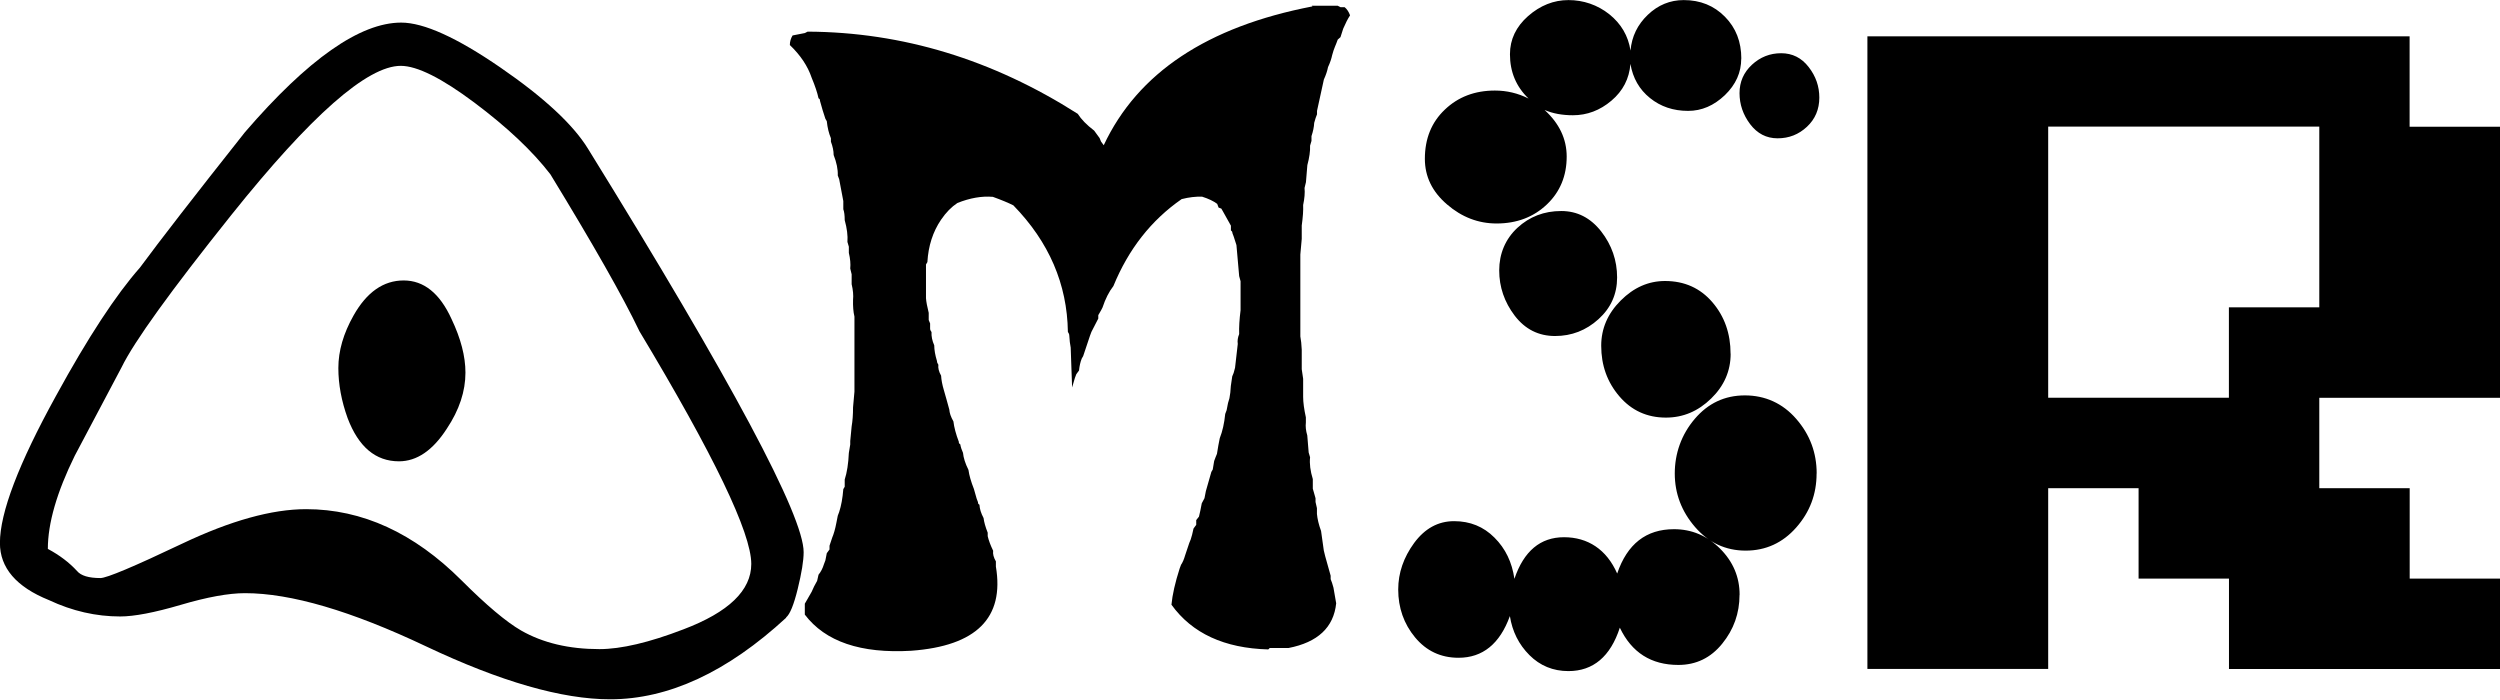
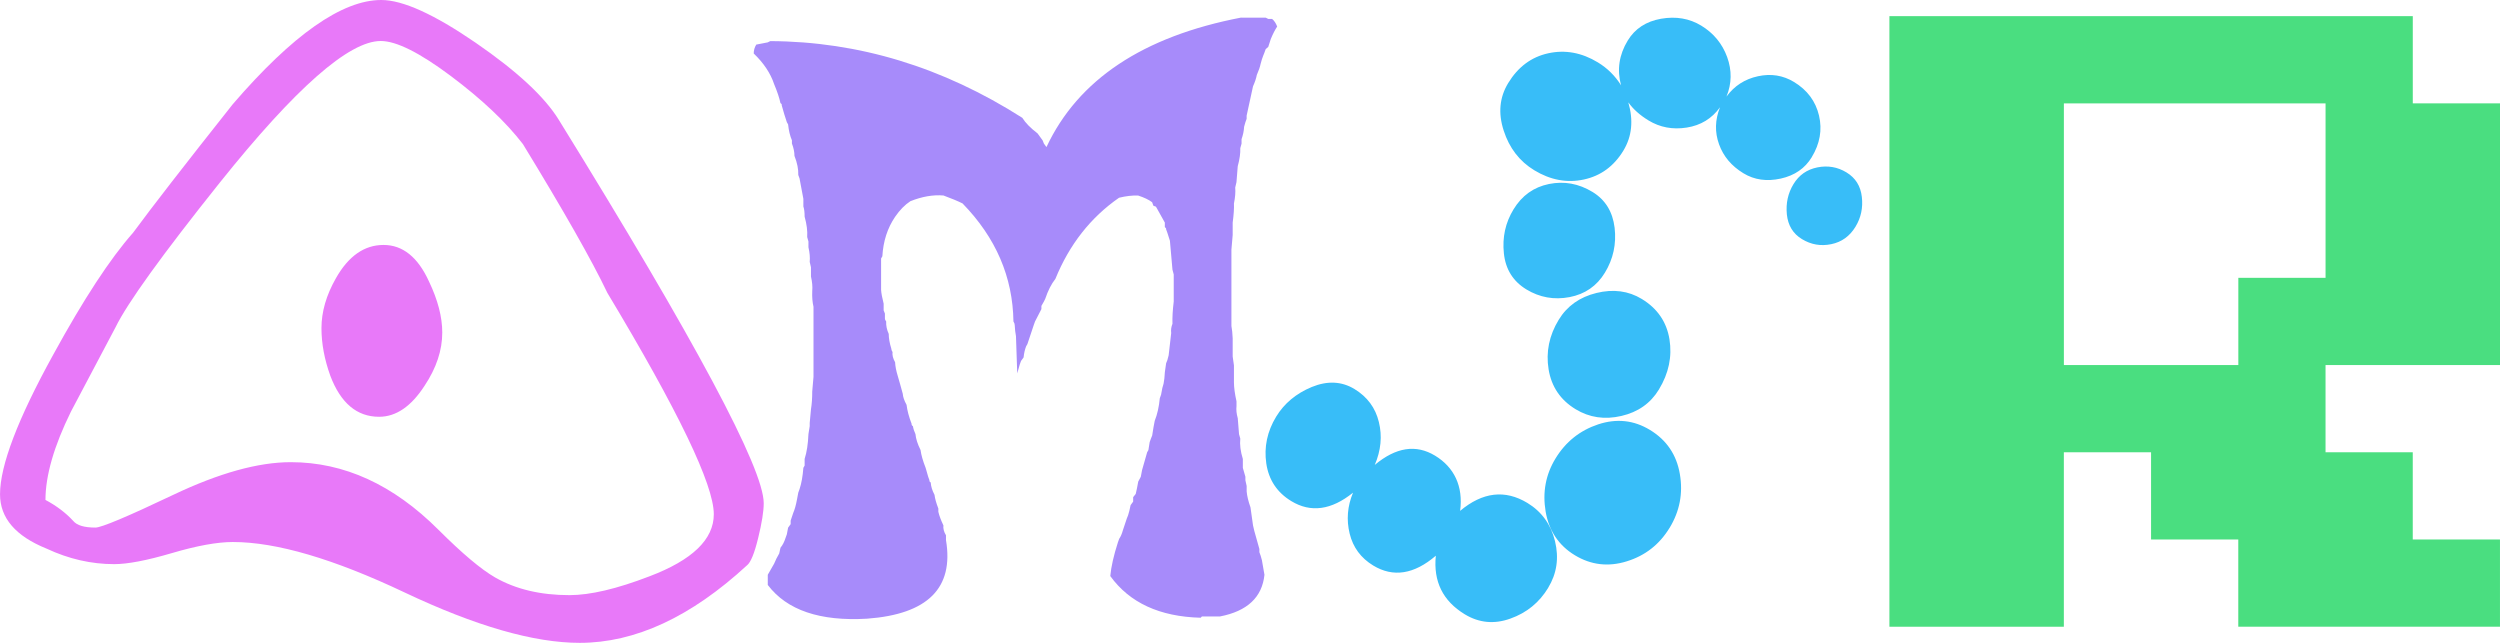
- <svg xmlns="http://www.w3.org/2000/svg" id="_레이어_2" data-name="레이어 2" viewBox="0 0 320.82 89.74">
+ <svg xmlns="http://www.w3.org/2000/svg" id="_레이어_2" data-name="레이어 2" viewBox="0 0 969.39 249.27">
  <defs>
    <style>
      .cls-1 {
+         fill: #4ade80;
+       }
+ 
+       .cls-1, .cls-2, .cls-3, .cls-4 {
        stroke-width: 0px;
+       }
+ 
+       .cls-2 {
+         fill: #38bdf8;
+       }
+ 
+       .cls-3 {
+         fill: #a78bfa;
+       }
+ 
+       .cls-4 {
+         fill: #e879f9;
      }
    </style>
  </defs>
  <g id="_레이어_1-2" data-name="레이어 1">
-     <g>
-       <path class="cls-1" d="M100.9,79.26c-7.58,6.99-15.12,10.48-22.6,10.48-6.19,0-14.07-2.27-23.66-6.81-9.58-4.54-17.31-6.81-23.2-6.81-2.1,0-4.85.5-8.24,1.5-3.4,1-5.99,1.49-7.78,1.49-3.09,0-6.14-.69-9.14-2.1-4.19-1.69-6.29-4.14-6.29-7.33,0-3.89,2.4-10.18,7.19-18.87,4.09-7.48,7.69-12.97,10.78-16.47,2.5-3.39,6.98-9.18,13.47-17.37,8.08-9.38,14.77-14.07,20.05-14.07,2.9,0,7.14,1.92,12.73,5.76,5.59,3.84,9.33,7.32,11.23,10.4,18.46,29.84,27.69,47.11,27.69,51.8,0,1.1-.26,2.67-.76,4.71s-1,3.27-1.5,3.67ZM82.02,42.43c-2.1-4.39-5.9-11.07-11.39-20.06-2.3-2.99-5.56-6.06-9.75-9.2-4.2-3.14-7.35-4.72-9.45-4.72-4.3,0-11.54,6.38-21.73,19.12-7.8,9.76-12.5,16.28-14.1,19.57-2,3.78-4.01,7.57-6.01,11.35-2.3,4.68-3.45,8.66-3.45,11.95,1.5.8,2.75,1.75,3.75,2.84.5.6,1.5.9,3,.9.8,0,4.3-1.47,10.5-4.42,6.19-2.94,11.49-4.42,15.89-4.42,7.2,0,13.85,3.05,19.94,9.13,3.2,3.2,5.75,5.34,7.65,6.44,2.8,1.6,6.15,2.39,10.05,2.39,2.79,0,6.4-.85,10.79-2.54,5.8-2.2,8.7-4.99,8.7-8.39,0-3.99-4.8-13.97-14.4-29.94ZM59.73,47.82c0,2.39-.79,4.79-2.39,7.19-1.8,2.79-3.85,4.19-6.14,4.19-3,0-5.19-1.85-6.59-5.54-.79-2.19-1.19-4.34-1.19-6.43,0-2.2.65-4.44,1.95-6.74,1.69-3,3.84-4.5,6.43-4.5s4.64,1.65,6.14,4.94c1.19,2.5,1.79,4.79,1.79,6.89Z" />
-       <path class="cls-1" d="M168.34.74h3.33l.35.18h.53c.29.23.53.58.7,1.05-.29.44-.58,1.01-.88,1.71l-.35,1.09-.35.31-.18.48-.18.44-.18.48-.18.61c-.09.44-.26.95-.53,1.53-.09.47-.26.99-.53,1.58l-.88,4.03v.44l-.18.48-.18.61c-.03.55-.15,1.12-.35,1.71v.61l-.18.61c.03.7-.09,1.53-.35,2.5l-.18,2.19-.18.74c.06.61,0,1.34-.18,2.19.03.67-.03,1.55-.18,2.63v1.71l-.18,2.01v10.51c.09.47.15,1.04.18,1.71v2.5l.18,1.23v2.32c0,.7.12,1.58.35,2.63v.66c-.06.5,0,1.05.18,1.66l.18,2.19.18.61c-.09.82.03,1.75.35,2.8v1.23l.35,1.23v.48l.18.79v.74c.06.64.23,1.37.53,2.19l.35,2.5.18.74.7,2.5v.44l.18.48.18.61.35,2.01c-.32,3.09-2.36,5.01-6.13,5.74h-.18.18-.35.18-.35.18-.35.18-.35.18-.35.18-.35.18-.35.18-.35.18-.35.18-.35.18-.35.18-.53l-.18.18.18-.18-.18.18c-5.63-.15-9.78-2.06-12.43-5.74.12-1.28.47-2.83,1.05-4.64l.18-.48c.2-.29.38-.7.53-1.23l.53-1.58.18-.44.18-.61.18-.79.35-.48v-.61l.35-.44.18-.79.18-.92.35-.66.18-.92.7-2.45.18-.31.18-1.09.18-.48.18-.44.18-1.09.18-.92c.35-.88.58-1.91.7-3.11l.18-.48.18-.92.18-.61c.09-.44.15-.96.18-1.58l.18-1.23.18-.44.18-.66.35-3.06c-.06-.41,0-.83.18-1.27-.03-.85.03-1.87.18-3.06v-3.72l-.18-.66-.35-3.98-.35-1.09-.18-.48c.03-.09-.03-.19-.18-.31v-.61l-1.05-1.88-.18-.31-.35-.13-.18-.48c-.47-.35-1.11-.66-1.93-.92-.82-.03-1.69.07-2.63.31-3.91,2.71-6.83,6.44-8.76,11.16-.55.7-1.02,1.62-1.4,2.76l-.18.35-.18.31-.18.31v.44l-.88,1.71-.18.48-.88,2.63-.18.31c-.18.44-.29.95-.35,1.53l-.35.48-.18.48-.18.61-.18.61-.18-5.12c-.09-.44-.15-.95-.18-1.53,0-.15-.06-.31-.18-.48-.09-6.13-2.42-11.54-7-16.24-.64-.32-1.52-.69-2.63-1.09-1.43-.12-2.95.15-4.55.79-.76.5-1.46,1.21-2.1,2.15-1.05,1.55-1.63,3.36-1.75,5.43l-.18.31v4.33c.03.44.15,1.07.35,1.88v.92l.18.44v.66c0,.15.06.29.18.44-.03.55.09,1.12.35,1.71,0,.58.12,1.26.35,2.01,0,.15.06.31.18.48-.06.41.06.88.35,1.4.03.55.15,1.17.35,1.84l.35,1.23.35,1.27c.03.44.2.95.53,1.53.09.76.32,1.63.7,2.63-.03.12.03.22.18.31.06.35.18.72.35,1.09.06.64.29,1.37.7,2.19.09.67.32,1.49.7,2.45l.35,1.23.18.48c-.03.12.03.22.18.31.03.53.2,1.09.53,1.71.06.5.23,1.12.53,1.88v.44c.12.53.35,1.15.7,1.88-.06.41.06.86.35,1.36v.66c1.11,6.6-2.51,10.2-10.86,10.81-6.48.38-11.03-1.17-13.66-4.64v-1.4l.88-1.53c.18-.44.41-.9.7-1.4l.18-.79c.29-.35.53-.8.7-1.36l.18-.48.18-.92.35-.48v-.48l.35-1.05c.2-.47.38-1.09.53-1.88l.18-.92.18-.48c.26-.79.44-1.77.53-2.93l.18-.31v-.92c.29-.9.47-2.04.53-3.41l.18-1.09v-.44l.18-1.88c.12-.7.18-1.52.18-2.45l.18-2.01v-9.63c-.15-.61-.2-1.33-.18-2.15.06-.58,0-1.26-.18-2.01v-1.27l-.18-.74c.06-.58,0-1.26-.18-2.01v-.79l-.18-.61c.06-.82-.06-1.75-.35-2.8,0-.61-.06-1.08-.18-1.4v-1.05l-.53-2.8-.18-.48c.03-.79-.15-1.66-.53-2.63,0-.53-.12-1.09-.35-1.71v-.44c-.26-.61-.44-1.34-.53-2.19l-.18-.31-.35-1.09-.35-1.23c.03-.12-.03-.22-.18-.31-.15-.7-.44-1.58-.88-2.63-.5-1.49-1.43-2.89-2.8-4.2,0-.44.12-.85.35-1.23l1.58-.31.35-.18c12.17.06,23.73,3.58,34.67,10.55.44.7,1.14,1.42,2.1,2.15l.7.96.18.44.35.48c4.35-9.28,13.28-15.22,26.79-17.82Z" />
-       <path class="cls-1" d="M223.23,76.34c0,2.35-.74,4.44-2.22,6.26-1.47,1.82-3.35,2.73-5.63,2.73-3.49,0-5.99-1.59-7.51-4.78-1.21,3.71-3.42,5.57-6.6,5.57-1.97,0-3.64-.69-5-2.05-1.37-1.37-2.2-3.04-2.51-5.01-1.29,3.56-3.49,5.35-6.59,5.35-2.28,0-4.14-.88-5.58-2.62-1.44-1.74-2.16-3.8-2.16-6.14,0-2.13.69-4.12,2.05-5.98,1.37-1.85,3.07-2.79,5.12-2.79s3.78.7,5.18,2.11c1.41,1.4,2.26,3.17,2.56,5.29,1.21-3.56,3.33-5.34,6.37-5.34s5.46,1.56,6.82,4.66c1.29-3.79,3.71-5.69,7.29-5.69,2.27,0,4.24.83,5.92,2.5,1.67,1.68,2.5,3.64,2.5,5.92ZM223.45,7.52c0,1.77-.69,3.33-2.1,4.69-1.41,1.34-2.97,2.02-4.72,2.02-1.9,0-3.53-.55-4.89-1.65-1.37-1.1-2.2-2.56-2.51-4.38-.15,1.9-.96,3.47-2.44,4.72-1.47,1.25-3.13,1.87-4.94,1.87-1.37,0-2.58-.22-3.64-.68,1.89,1.73,2.84,3.72,2.84,5.98,0,2.48-.85,4.54-2.56,6.16-1.7,1.61-3.85,2.43-6.43,2.43-2.35,0-4.47-.81-6.37-2.45-1.9-1.63-2.84-3.58-2.84-5.85,0-2.58.85-4.69,2.56-6.31,1.7-1.63,3.85-2.45,6.43-2.45,1.52,0,2.96.34,4.32,1.03-1.59-1.52-2.39-3.42-2.39-5.69,0-1.9.78-3.53,2.33-4.9,1.56-1.36,3.28-2.05,5.18-2.05s3.72.61,5.24,1.82c1.51,1.21,2.43,2.77,2.72,4.66.16-1.81.9-3.33,2.22-4.59,1.32-1.26,2.86-1.89,4.61-1.89,2.12,0,3.88.71,5.29,2.14s2.1,3.22,2.1,5.38ZM207.52,35.61c0,2.13-.8,3.91-2.39,5.35-1.59,1.44-3.45,2.16-5.57,2.16s-3.85-.87-5.18-2.61c-1.33-1.75-1.99-3.69-1.99-5.81s.78-4.02,2.33-5.46c1.56-1.44,3.43-2.16,5.63-2.16,2.05,0,3.75.87,5.12,2.61,1.36,1.75,2.05,3.72,2.05,5.92ZM222.09,45.4c0,2.2-.83,4.11-2.5,5.74-1.68,1.64-3.61,2.45-5.81,2.45-2.43,0-4.42-.92-5.97-2.73-1.56-1.82-2.33-3.98-2.33-6.49,0-2.19.83-4.13,2.5-5.8s3.56-2.51,5.69-2.51c2.5,0,4.53.92,6.08,2.73,1.56,1.82,2.33,4.03,2.33,6.6ZM233.12,60.76c0,2.66-.87,4.96-2.62,6.94-1.74,1.97-3.91,2.96-6.48,2.96s-4.74-1.01-6.49-3.02c-1.74-2.01-2.61-4.31-2.61-6.88s.85-4.99,2.56-7c1.71-2.01,3.85-3.02,6.44-3.02s4.85,1.01,6.59,3.02c1.75,2.01,2.62,4.34,2.62,7ZM233.47,12.52c0,1.52-.54,2.77-1.59,3.75-1.06.99-2.31,1.48-3.76,1.48s-2.61-.61-3.53-1.82c-.91-1.21-1.36-2.54-1.36-3.98s.53-2.65,1.59-3.64c1.06-.98,2.31-1.48,3.75-1.48s2.62.59,3.53,1.77c.92,1.18,1.37,2.48,1.37,3.93Z" />
-       <path class="cls-1" d="M239.64,85.83V4.66h69.58v11.6h11.6v34.79h-23.19v11.6h11.6v11.6h11.6v11.6h-34.79v-11.6h-11.6v-11.6h-11.6v23.19h-23.19ZM262.84,51.04h23.19v-11.6h11.6v-23.19h-34.79v34.79Z" />
-     </g>
+     <path class="cls-4" d="M289.67,219.19c-21.75,20.06-43.4,30.08-64.88,30.08-17.77,0-40.4-6.51-67.92-19.55-27.49-13.03-49.7-19.55-66.59-19.55-6.02,0-13.92,1.43-23.64,4.3-9.76,2.87-17.21,4.28-22.35,4.28-8.88,0-17.63-1.99-26.23-6.02-12.03-4.86-18.05-11.87-18.05-21.06,0-11.17,6.89-29.22,20.64-54.16,11.75-21.47,22.07-37.23,30.95-47.27,7.17-9.74,20.04-26.35,38.68-49.86C113.46,13.47,132.66,0,147.84,0c8.32,0,20.5,5.53,36.55,16.54,16.05,11.03,26.79,21,32.25,29.87,52.99,85.67,79.5,135.25,79.5,148.72,0,3.15-.73,7.66-2.17,13.54-1.43,5.88-2.87,9.39-4.3,10.53ZM235.46,113.46c-6.02-12.61-16.93-31.79-32.7-57.59-6.61-8.59-15.95-17.4-27.98-26.42-12.07-9.02-21.09-13.55-27.14-13.55-12.35,0-33.12,18.31-62.4,54.89-22.38,28.02-35.88,46.74-40.47,56.17-5.74,10.86-11.51,21.74-17.24,32.6-6.61,13.43-9.9,24.87-9.9,34.29,4.3,2.29,7.9,5.02,10.77,8.15,1.43,1.73,4.3,2.57,8.6,2.57,2.31,0,12.35-4.21,30.15-12.68,17.77-8.45,32.98-12.68,45.61-12.68,20.67,0,39.77,8.74,57.25,26.21,9.2,9.18,16.51,15.34,21.96,18.48,8.04,4.6,17.66,6.87,28.85,6.87,8.01,0,18.36-2.43,30.99-7.29,16.65-6.31,24.97-14.32,24.97-24.08,0-11.45-13.78-40.1-41.34-85.95ZM171.49,128.94c0,6.87-2.27,13.75-6.86,20.64-5.18,8.01-11.05,12.03-17.63,12.03-8.6,0-14.9-5.3-18.92-15.91-2.27-6.3-3.43-12.45-3.43-18.47,0-6.31,1.85-12.75,5.6-19.34,4.86-8.6,11.02-12.91,18.47-12.91s13.33,4.74,17.63,14.18c3.43,7.17,5.14,13.76,5.14,19.78Z" />
+     <path class="cls-3" d="M481.41,6.85h9.38l.99.49h1.48c.82.66,1.48,1.65,1.97,2.96-.82,1.23-1.65,2.84-2.47,4.81l-.99,3.08-.99.86-.49,1.36-.49,1.23-.49,1.36-.49,1.73c-.25,1.23-.74,2.67-1.48,4.32-.25,1.32-.74,2.8-1.48,4.44l-2.47,11.35v1.23l-.49,1.36-.49,1.73c-.08,1.56-.41,3.17-.99,4.81v1.73l-.49,1.73c.08,1.97-.25,4.32-.99,7.03l-.49,6.17-.49,2.1c.16,1.73,0,3.78-.49,6.17.08,1.89-.08,4.36-.49,7.4v4.81l-.49,5.68v29.61c.25,1.32.41,2.92.49,4.81v7.03l.49,3.45v6.54c0,1.97.33,4.44.99,7.4v1.85c-.16,1.4,0,2.96.49,4.69l.49,6.17.49,1.73c-.25,2.3.08,4.94.99,7.9v3.45l.99,3.45v1.36l.49,2.22v2.1c.16,1.81.66,3.87,1.48,6.17l.99,7.03.49,2.1,1.97,7.03v1.23l.49,1.36.49,1.73.99,5.68c-.9,8.72-6.66,14.11-17.27,16.16h-.49.49-.99.49-.99.49-.99.49-.99.49-.99.49-.99.49-.99.49-.99.49-.99.49-.99.49-.99.49-1.48l-.49.49.49-.49-.49.49c-15.88-.41-27.56-5.8-35.04-16.16.33-3.62,1.32-7.98,2.96-13.08l.49-1.36c.58-.82,1.07-1.97,1.48-3.45l1.48-4.44.49-1.23.49-1.73.49-2.22.99-1.36v-1.73l.99-1.23.49-2.22.49-2.59.99-1.85.49-2.59,1.97-6.91.49-.86.49-3.08.49-1.36.49-1.23.49-3.08.49-2.59c.99-2.47,1.65-5.39,1.97-8.76l.49-1.36.49-2.59.49-1.73c.25-1.23.41-2.71.49-4.44l.49-3.45.49-1.23.49-1.85.99-8.64c-.16-1.15,0-2.34.49-3.58-.08-2.39.08-5.26.49-8.64v-10.49l-.49-1.85-.99-11.23-.99-3.08-.49-1.36c.08-.25-.08-.53-.49-.86v-1.73l-2.96-5.31-.49-.86-.99-.37-.49-1.36c-1.32-.99-3.13-1.85-5.43-2.59-2.3-.08-4.77.21-7.4.86-11.02,7.65-19.25,18.14-24.68,31.46-1.56,1.97-2.88,4.57-3.95,7.77l-.49.99-.49.86-.49.86v1.23l-2.47,4.81-.49,1.36-2.47,7.4-.49.86c-.49,1.23-.82,2.67-.99,4.32l-.99,1.36-.49,1.36-.49,1.73-.49,1.73-.49-14.44c-.25-1.23-.41-2.67-.49-4.32,0-.41-.16-.86-.49-1.36-.25-17.27-6.83-32.53-19.74-45.78-1.81-.9-4.28-1.93-7.4-3.08-4.03-.33-8.31.41-12.83,2.22-2.14,1.4-4.11,3.41-5.92,6.05-2.96,4.36-4.61,9.46-4.94,15.3l-.49.86v12.22c.08,1.23.41,3,.99,5.31v2.59l.49,1.23v1.85c0,.41.16.82.49,1.23-.08,1.56.25,3.17.99,4.81,0,1.65.33,3.54.99,5.68,0,.41.16.86.49,1.36-.16,1.15.16,2.47.99,3.95.08,1.56.41,3.29.99,5.18l.99,3.45.99,3.58c.08,1.23.58,2.67,1.48,4.32.25,2.14.9,4.61,1.97,7.4-.08.33.08.62.49.86.16.99.49,2.02.99,3.08.16,1.81.82,3.87,1.97,6.17.25,1.89.9,4.2,1.97,6.91l.99,3.45.49,1.36c-.08.33.08.62.49.86.08,1.48.58,3.08,1.48,4.81.16,1.4.66,3.17,1.48,5.31v1.23c.33,1.48.99,3.25,1.97,5.31-.16,1.15.16,2.43.99,3.83v1.85c3.13,18.59-7.07,28.75-30.6,30.48-18.26,1.07-31.09-3.29-38.5-13.08v-3.95l2.47-4.32c.49-1.23,1.15-2.55,1.97-3.95l.49-2.22c.82-.99,1.48-2.26,1.97-3.83l.49-1.36.49-2.59.99-1.36v-1.36l.99-2.96c.58-1.32,1.07-3.08,1.48-5.31l.49-2.59.49-1.36c.74-2.22,1.23-4.98,1.48-8.27l.49-.86v-2.59c.82-2.55,1.32-5.76,1.48-9.62l.49-3.08v-1.23l.49-5.31c.33-1.97.49-4.28.49-6.91l.49-5.68v-27.15c-.41-1.73-.58-3.74-.49-6.05.16-1.65,0-3.54-.49-5.68v-3.58l-.49-2.1c.16-1.65,0-3.54-.49-5.68v-2.22l-.49-1.73c.16-2.3-.16-4.94-.99-7.9,0-1.73-.16-3.04-.49-3.95v-2.96l-1.48-7.9-.49-1.36c.08-2.22-.41-4.69-1.48-7.4,0-1.48-.33-3.08-.99-4.81v-1.23c-.74-1.73-1.23-3.78-1.48-6.17l-.49-.86-.99-3.08-.99-3.45c.08-.33-.08-.62-.49-.86-.41-1.97-1.23-4.44-2.47-7.4-1.4-4.2-4.03-8.14-7.9-11.85,0-1.23.33-2.39.99-3.45l4.44-.86.99-.49c34.3.16,66.88,10.08,97.72,29.74,1.23,1.97,3.21,3.99,5.92,6.05l1.97,2.71.49,1.23.99,1.36c12.26-26.16,37.43-42.9,75.51-50.22Z" />
+     <path class="cls-2" d="M600.32,227.93c-3.47,5.72-8.35,9.69-14.65,11.93-6.27,2.26-12.18,1.69-17.72-1.68-8.48-5.16-12.21-12.72-11.2-22.7-8.43,7.23-16.54,8.5-24.28,3.8-4.79-2.91-7.83-7.04-9.13-12.36-1.31-5.36-.87-10.64,1.3-15.88-8.39,6.76-16.39,7.85-23.93,3.27-5.54-3.36-8.76-8.25-9.7-14.62-.92-6.35.36-12.41,3.82-18.11,3.15-5.18,7.75-9,13.81-11.52,6.07-2.48,11.59-2.23,16.56.79s8.14,7.29,9.46,12.78c1.36,5.48.81,11.03-1.58,16.64,8.21-6.87,15.99-8.06,23.38-3.58s10.98,11.85,9.71,21.4c8.72-7.3,17.42-8.33,26.11-3.06,5.51,3.35,9.08,8.29,10.69,14.82,1.58,6.54.7,12.54-2.66,18.07ZM702.51,60.97c-2.61,4.3-6.61,7.08-12.03,8.28-5.4,1.18-10.21.52-14.46-2.07-4.61-2.8-7.77-6.54-9.45-11.23-1.7-4.7-1.57-9.49.37-14.35-3.16,4.39-7.47,7.02-12.92,7.87-5.42.86-10.37-.08-14.78-2.76-3.33-2.02-5.95-4.36-7.85-7.02,2.03,7,1.41,13.25-1.93,18.74-3.67,6.03-8.77,9.77-15.33,11.18-6.52,1.4-12.95.21-19.2-3.59-5.72-3.47-9.67-8.59-11.86-15.37-2.21-6.76-1.62-12.91,1.73-18.42,3.82-6.28,8.99-10.13,15.54-11.57,6.55-1.44,12.99-.27,19.24,3.53,3.69,2.24,6.7,5.21,8.99,8.89-1.63-6.04-.76-11.83,2.59-17.35,2.8-4.61,7.1-7.43,12.91-8.46,5.79-1.01,10.99-.13,15.6,2.67,4.79,2.91,8.14,6.98,10.04,12.17,1.88,5.18,1.81,10.31-.26,15.34,3.05-4.16,7.11-6.78,12.19-7.88,5.08-1.11,9.74-.37,14,2.22,5.15,3.13,8.38,7.46,9.69,13.01s.35,10.94-2.84,16.18ZM622.31,105.73c-3.15,5.18-7.71,8.32-13.71,9.48-5.99,1.14-11.58.14-16.74-2.99-5.15-3.13-8.08-7.81-8.72-13.99-.66-6.22.6-11.9,3.74-17.05,3.26-5.36,7.83-8.62,13.74-9.83,5.9-1.19,11.51-.18,16.87,3.07,4.97,3.02,7.83,7.65,8.59,13.91.72,6.26-.52,12.07-3.77,17.4ZM643.26,151.03c-3.26,5.36-8.1,8.76-14.56,10.26-6.49,1.51-12.4.63-17.74-2.61-5.9-3.58-9.38-8.75-10.48-15.46-1.09-6.73.21-13.12,3.92-19.22,3.24-5.33,8.13-8.81,14.64-10.4,6.51-1.59,12.37-.83,17.55,2.31,6.08,3.69,9.65,8.92,10.75,15.62,1.09,6.73-.28,13.24-4.08,19.49ZM647.39,204.67c-3.93,6.46-9.45,10.78-16.61,12.99-7.14,2.22-13.87,1.43-20.13-2.37s-10.03-9.46-11.32-16.92c-1.26-7.46.01-14.32,3.82-20.58,3.93-6.46,9.44-10.87,16.55-13.24,7.13-2.35,13.82-1.65,20.1,2.17,6.44,3.91,10.3,9.62,11.57,17.07,1.29,7.47-.05,14.43-3.97,20.89ZM719.48,87.92c-2.24,3.69-5.39,5.94-9.41,6.76-4.05.84-7.81.18-11.33-1.95s-5.44-5.34-5.88-9.64c-.41-4.29.44-8.18,2.57-11.69s5.19-5.66,9.25-6.49c4.04-.81,7.81-.18,11.3,1.94,3.51,2.13,5.49,5.31,5.96,9.51.49,4.21-.33,8.06-2.47,11.57Z" />
+     <path class="cls-1" d="M732.63,243.02V6.26h202.94v33.82h33.82v101.47h-67.65v33.82h33.82v33.82h33.82v33.82h-101.47v-33.82h-33.82v-33.82h-33.82v67.65h-67.65ZM800.28,141.55h67.65v-33.82h33.82V40.09h-101.47v101.47Z" />
  </g>
</svg>
